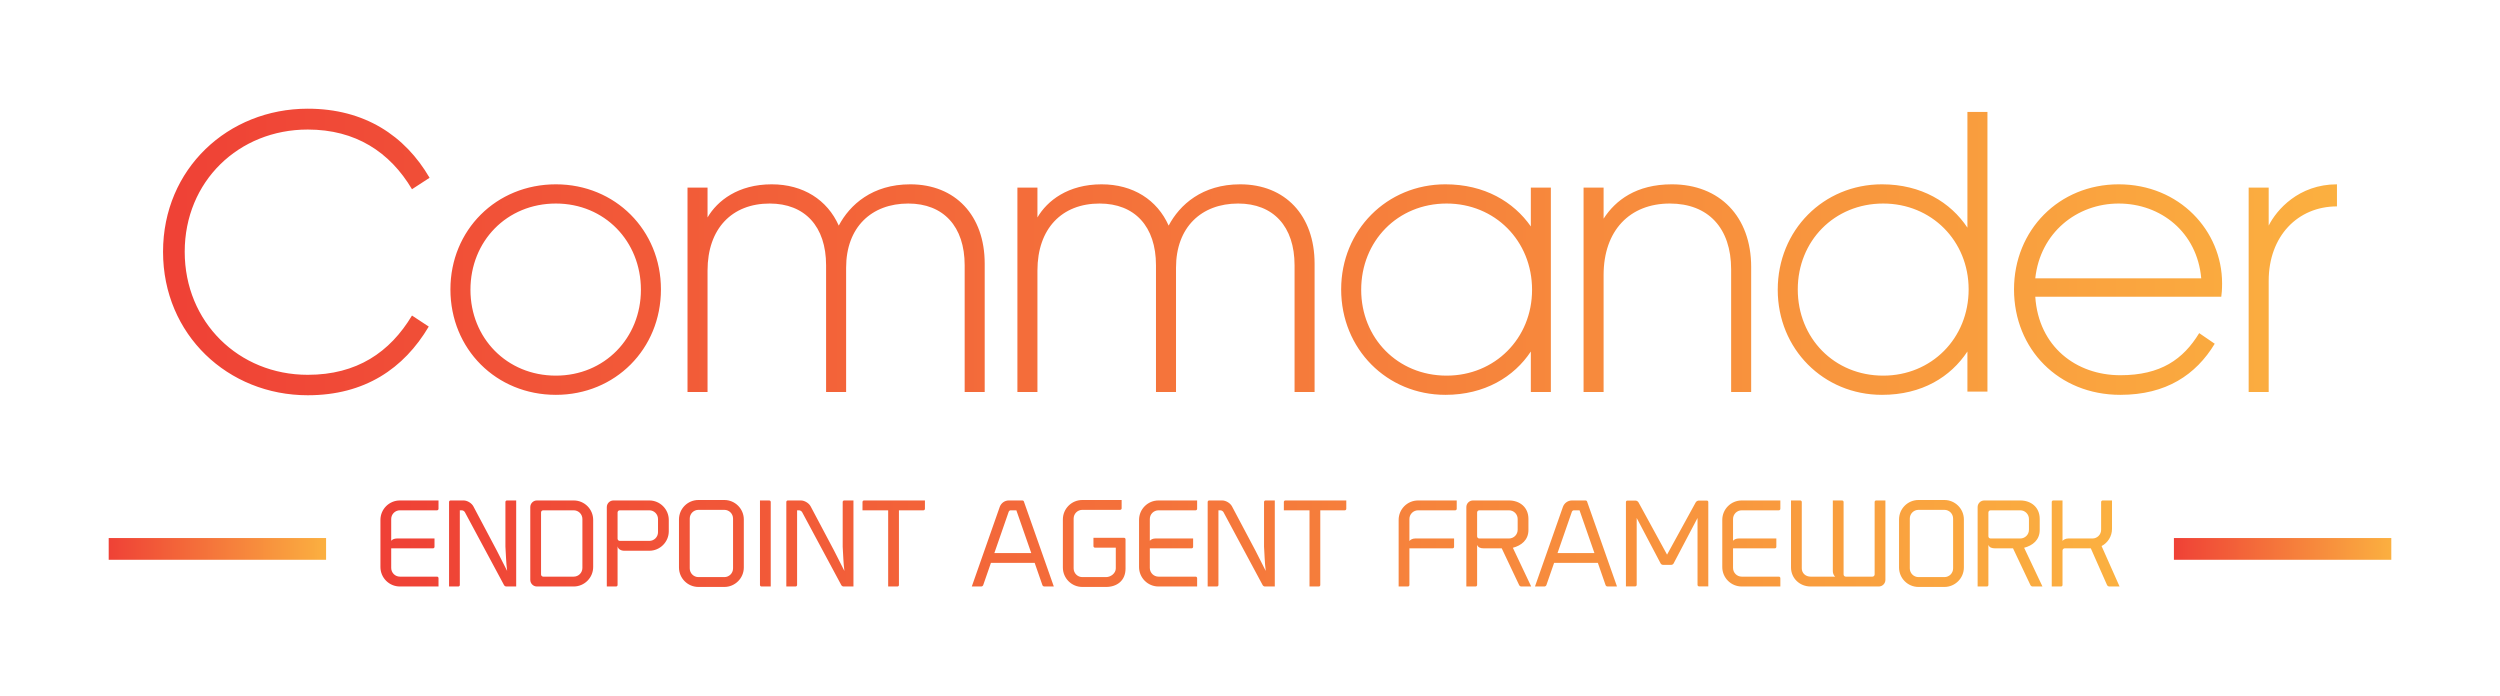
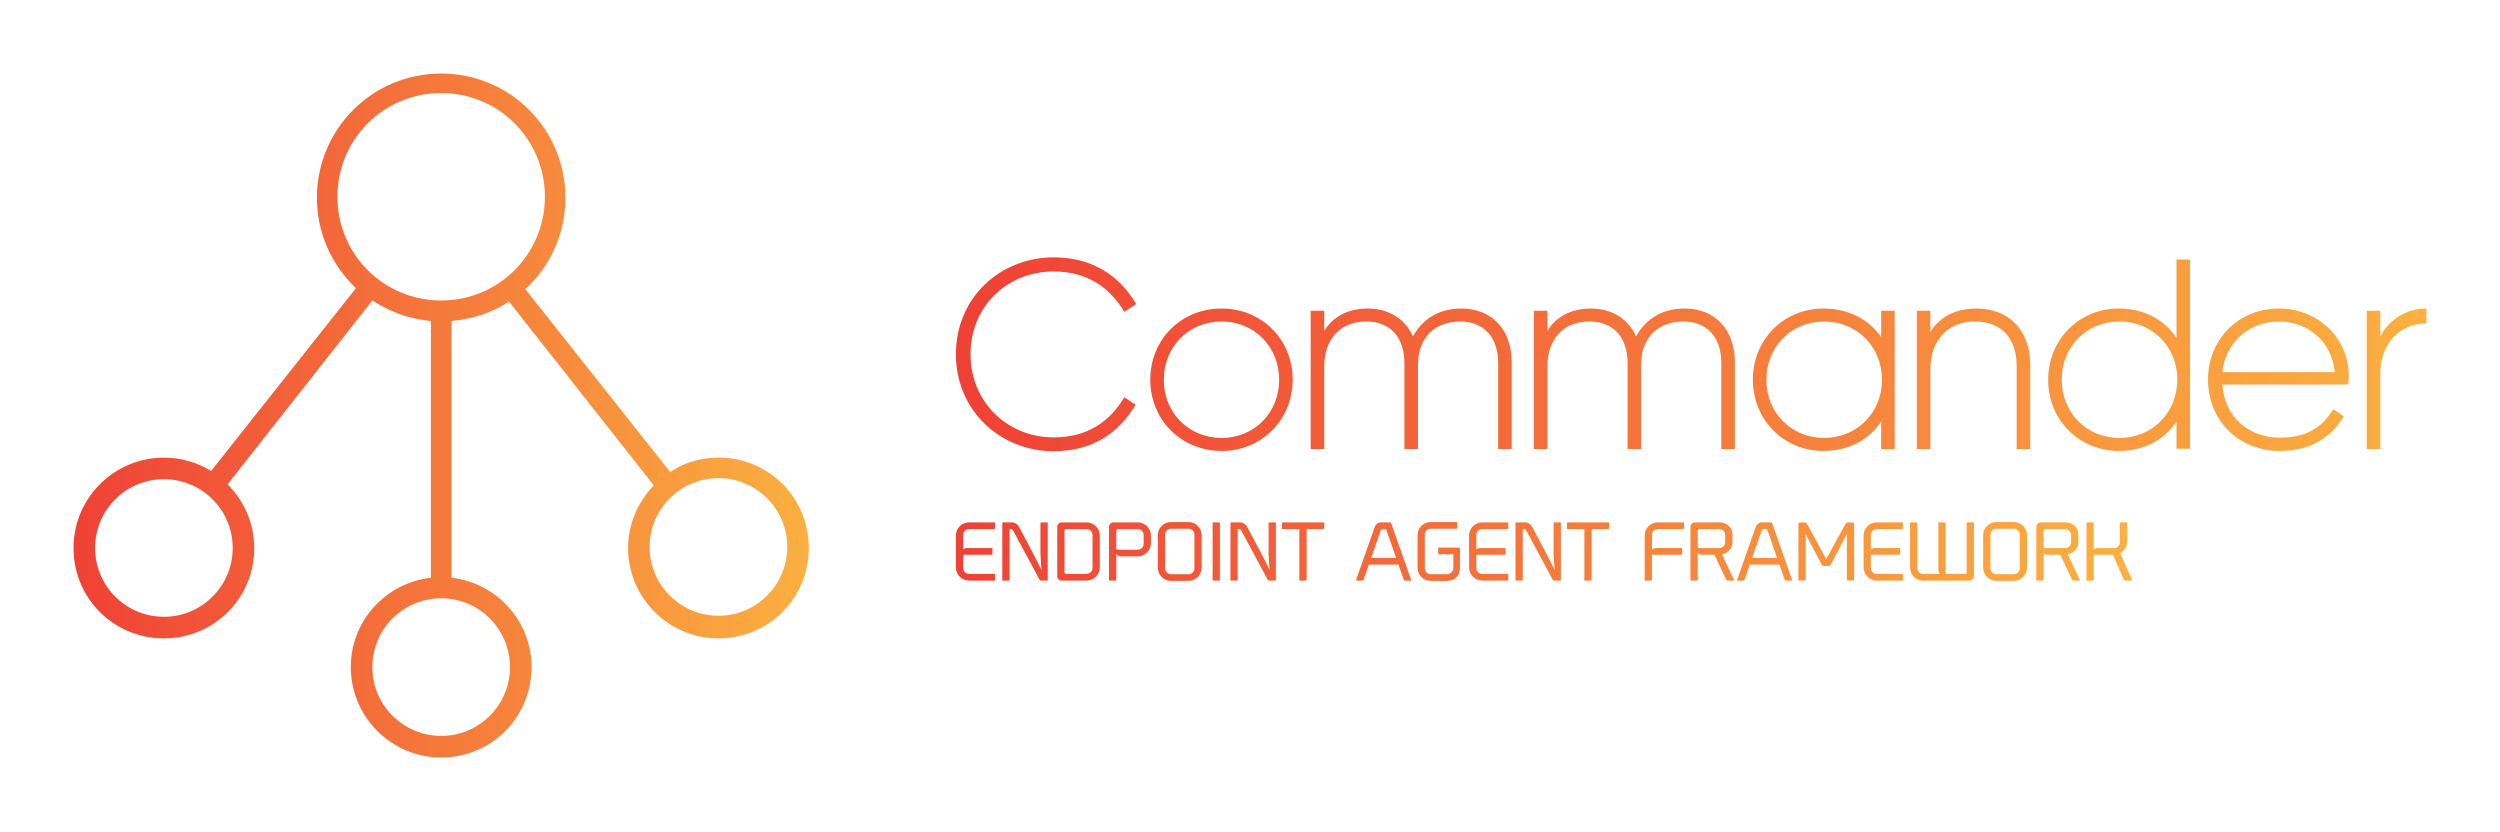
- <svg xmlns="http://www.w3.org/2000/svg" version="1.1" width="3285.714" height="914.278" viewBox="0 0 3285.714 914.278">
-   <g transform="scale(14.28571) translate(10, 10)">
-     <defs id="SvgjsDefs1832">
-       <linearGradient id="SvgjsLinearGradient1839">
-         <stop id="SvgjsStop1840" stop-color="#ef4136" offset="0" />
-         <stop id="SvgjsStop1841" stop-color="#fbb040" offset="1" />
+ <svg xmlns="http://www.w3.org/2000/svg" version="1.1" width="3187.5" height="1059.532" viewBox="0 0 3187.5 1059.532">
+   <g transform="scale(9.375) translate(10, 10)">
+     <defs id="SvgjsDefs1746">
+       <linearGradient id="SvgjsLinearGradient1753">
+         <stop id="SvgjsStop1754" stop-color="#ef4136" offset="0" />
+         <stop id="SvgjsStop1755" stop-color="#fbb040" offset="1" />
      </linearGradient>
-       <linearGradient id="SvgjsLinearGradient1842">
-         <stop id="SvgjsStop1843" stop-color="#ef4136" offset="0" />
-         <stop id="SvgjsStop1844" stop-color="#fbb040" offset="1" />
+       <linearGradient id="SvgjsLinearGradient1756">
+         <stop id="SvgjsStop1757" stop-color="#ef4136" offset="0" />
+         <stop id="SvgjsStop1758" stop-color="#fbb040" offset="1" />
      </linearGradient>
-       <linearGradient id="SvgjsLinearGradient1845">
-         <stop id="SvgjsStop1846" stop-color="#ef4136" offset="0" />
-         <stop id="SvgjsStop1847" stop-color="#fbb040" offset="1" />
+       <linearGradient id="SvgjsLinearGradient1759">
+         <stop id="SvgjsStop1760" stop-color="#ef4136" offset="0" />
+         <stop id="SvgjsStop1761" stop-color="#fbb040" offset="1" />
      </linearGradient>
    </defs>
-     <g id="SvgjsG1833" featureKey="textGroupContainer" transform="matrix(1,0,0,1,0,3)" fill="url(#SvgjsLinearGradient1839)">
-       <rect y="0" x="0" height="1" width="1" opacity="0" />
-       <rect y="36.5" x="0" width="20" height="2" />
-       <rect y="36.5" x="190" width="20" height="2" />
+     <g id="SvgjsG1747" featureKey="symbolFeature-0" transform="matrix(1.396648,0,0,1.396648,-19.8324,-23.46368)" fill="url(#SvgjsLinearGradient1753)">
+       <path d="M41.7,37.7L27.6,55.5c-1.3-0.8-2.9-1.3-4.6-1.3c-4.8,0-8.8,3.9-8.8,8.8s3.9,8.8,8.8,8.8s8.8-3.9,8.8-8.8  c0-2.4-1-4.6-2.6-6.2l14.1-17.9c1.7,1.1,3.6,1.8,5.7,2v25c-4.4,0.5-7.8,4.2-7.8,8.7c0,4.8,3.9,8.8,8.8,8.8s8.8-3.9,8.8-8.8  c0-4.5-3.4-8.2-7.8-8.7v-25c2-0.2,4-0.8,5.6-1.9l14.1,17.9c-1.5,1.6-2.5,3.7-2.5,6.1c0,4.8,3.9,8.8,8.8,8.8s8.8-3.9,8.8-8.8  s-3.9-8.8-8.8-8.8c-1.7,0-3.4,0.5-4.7,1.4L58.2,37.8c2.4-2.2,3.9-5.4,3.9-8.9c0-6.7-5.4-12.1-12.1-12.1s-12.1,5.4-12.1,12.1  C37.9,32.3,39.3,35.4,41.7,37.7z M29.7,63c0,3.7-3,6.7-6.7,6.7s-6.7-3-6.7-6.7s3-6.7,6.7-6.7S29.7,59.3,29.7,63z M77,56.2  c3.7,0,6.7,3,6.7,6.7s-3,6.7-6.7,6.7s-6.7-3-6.7-6.7S73.3,56.2,77,56.2z M56.7,74.6c0,3.7-3,6.7-6.7,6.7s-6.7-3-6.7-6.7  c0-3.7,3-6.7,6.7-6.7c0,0,0,0,0,0c0,0,0,0,0,0C53.7,67.9,56.7,70.9,56.7,74.6z M50,18.7c5.6,0,10.1,4.5,10.1,10.1S55.6,38.9,50,38.9  s-10.1-4.5-10.1-10.1S44.4,18.7,50,18.7z" />
    </g>
-     <g id="SvgjsG1834" featureKey="nameFeature-0" transform="matrix(0.9402031,0,0,0.9402031,3.871757,-11.5457)" fill="url(#SvgjsLinearGradient1842)">
+     <g id="SvgjsG1748" featureKey="nameFeature-0" transform="matrix(0.9402031,0,0,0.9402031,118.8718,13.4543)" fill="url(#SvgjsLinearGradient1756)">
      <path d="M15.36 14.32 c-6.76 0 -12.04 5.08 -12.04 11.96 s5.28 12.04 12.04 12.04 c4.8 0 8.04 -2.2 10.2 -5.8 l1.64 1.08 c-2.44 4.12 -6.28 6.72 -11.84 6.72 c-7.8 0 -14.16 -5.92 -14.16 -14.04 s6.36 -14 14.16 -14 c5.56 0 9.52 2.64 11.92 6.76 l-1.72 1.12 c-2.16 -3.64 -5.52 -5.84 -10.2 -5.84 z M39.64 19.68 c5.8 0 10.28 4.48 10.28 10.28 c0 5.84 -4.48 10.32 -10.28 10.32 c-5.84 0 -10.32 -4.48 -10.32 -10.32 c0 -5.8 4.48 -10.28 10.32 -10.28 z M39.64 21.56 c-4.8 0 -8.36 3.68 -8.36 8.44 c0 4.72 3.56 8.4 8.36 8.4 c4.76 0 8.32 -3.68 8.32 -8.4 c0 -4.76 -3.56 -8.44 -8.32 -8.44 z M54.48 20 l0 2.92 c0.96 -1.64 3 -3.24 6.28 -3.24 c3.08 0 5.44 1.52 6.56 4.04 c1.08 -2.04 3.28 -4.04 7 -4.04 c4.4 0 7.28 3.04 7.28 7.76 l0 12.56 l-1.96 0 l0 -12.4 c0 -3.8 -2.08 -6.04 -5.52 -6.04 c-3.6 0 -6.08 2.32 -6.08 6.28 l0 12.16 l-1.96 0 l0 -12.4 c0 -3.8 -2.08 -6.04 -5.52 -6.04 c-3.68 0 -6.08 2.44 -6.08 6.56 l0 11.88 l-1.96 0 l0 -20 l1.96 0 z M86.76 20 l0 2.92 c0.96 -1.64 3 -3.24 6.28 -3.24 c3.08 0 5.44 1.52 6.56 4.04 c1.08 -2.04 3.28 -4.04 7 -4.04 c4.4 0 7.28 3.04 7.28 7.76 l0 12.56 l-1.96 0 l0 -12.4 c0 -3.8 -2.08 -6.04 -5.52 -6.04 c-3.6 0 -6.08 2.32 -6.08 6.28 l0 12.16 l-1.96 0 l0 -12.4 c0 -3.8 -2.08 -6.04 -5.52 -6.04 c-3.68 0 -6.08 2.44 -6.08 6.56 l0 11.88 l-1.96 0 l0 -20 l1.96 0 z M126.8 21.56 c-4.8 0 -8.36 3.68 -8.36 8.44 c0 4.72 3.56 8.4 8.36 8.4 c4.72 0 8.36 -3.64 8.36 -8.4 c0 -4.8 -3.64 -8.44 -8.36 -8.44 z M135.04 40 l0 -3.96 c-1.64 2.48 -4.52 4.24 -8.36 4.24 c-5.72 0 -10.2 -4.48 -10.2 -10.32 c0 -5.8 4.48 -10.28 10.2 -10.28 c3.84 0 6.68 1.72 8.36 4.12 l0 -3.8 l1.96 0 l0 20 l-1.96 0 z M148.84 19.68 c4.68 0 7.76 3.16 7.76 8.08 l0 12.24 l-1.96 0 l0 -12 c0 -4.04 -2.24 -6.44 -6 -6.44 c-3.92 0 -6.48 2.64 -6.48 7 l0 11.44 l-1.96 0 l0 -20 l1.96 0 l0 3.04 c1.16 -1.8 3.2 -3.36 6.68 -3.36 z M169.52 38.4 c4.72 0 8.36 -3.64 8.36 -8.44 c0 -4.76 -3.64 -8.4 -8.36 -8.4 c-4.8 0 -8.36 3.68 -8.36 8.4 c0 4.76 3.56 8.44 8.36 8.44 z M177.76 39.96 l0 -3.92 c-1.64 2.48 -4.44 4.24 -8.36 4.24 c-5.72 0 -10.2 -4.48 -10.2 -10.28 c0 -5.84 4.48 -10.32 10.2 -10.32 c3.84 0 6.72 1.76 8.36 4.24 l0 -11.32 l1.96 0 l0 27.36 l-1.96 0 z M201.96 35.28 c-1.84 3.04 -4.76 5 -9.24 5 c-6.04 0 -10.4 -4.48 -10.4 -10.32 c0 -5.8 4.4 -10.28 10.24 -10.28 c5.96 0 10.12 4.56 10.12 9.68 c0 0.64 -0.04 1.08 -0.08 1.32 l-18.2 0 c0.32 4.88 4 7.68 8.32 7.68 c3.96 0 6.16 -1.56 7.72 -4.12 z M192.56 21.56 c-4.08 0 -7.68 2.84 -8.16 7.32 l16.24 0 c-0.4 -4.52 -3.96 -7.32 -8.08 -7.32 z M213.92 19.68 l0 2.16 c-3.84 0 -6.68 2.92 -6.68 7.28 l0 10.88 l-1.96 0 l0 -20 l1.96 0 l0 3.72 c0.76 -1.52 2.92 -4.04 6.68 -4.04 z" />
    </g>
-     <g id="SvgjsG1835" featureKey="sloganFeature-0" transform="matrix(0.5269745,0,0,0.5269745,24.36763,33.41782)" fill="url(#SvgjsLinearGradient1845)">
+     <g id="SvgjsG1749" featureKey="sloganFeature-0" transform="matrix(0.5269745,0,0,0.5269745,119.3676,58.41782)" fill="url(#SvgjsLinearGradient1759)">
      <path d="M4.6 6.7 c-0.84 0 -1.52 0.68 -1.52 1.52 l0 3.8 c0.2 -0.24 0.56 -0.4 0.98 -0.4 l6.58 0 l0 1.46 c0 0.14 -0.12 0.26 -0.26 0.26 l-7.3 0 l0 3.42 c0 0.84 0.68 1.52 1.52 1.52 l6.48 0 c0.14 0 0.26 0.12 0.26 0.26 l0 1.46 l-6.74 0 c-1.88 0 -3.4 -1.52 -3.4 -3.4 l0 -8.22 c0 -1.88 1.52 -3.4 3.4 -3.4 l6.74 0 l0 1.46 c0 0.14 -0.12 0.26 -0.26 0.26 l-6.48 0 z M21.5 13.7 l1.82 3.58 c-0.2 -1.56 -0.2 -2.82 -0.3 -4.24 l0 -7.8 c0 -0.14 0.12 -0.26 0.26 -0.26 l1.62 0 l0 15.02 l-1.74 0 c-0.14 0 -0.32 -0.12 -0.38 -0.24 l-6.84 -12.74 c-0.1 -0.18 -0.34 -0.32 -0.54 -0.32 l-0.34 0 l0 13.04 c0 0.14 -0.12 0.26 -0.26 0.26 l-1.62 0 l0 -14.76 c0 -0.14 0.12 -0.26 0.26 -0.26 l2.28 0 c0.64 0 1.4 0.46 1.7 1.02 z M28.52 20 c-0.64 0 -1.16 -0.52 -1.16 -1.16 l0 -12.7 c0 -0.64 0.52 -1.16 1.16 -1.16 l6.42 0 c1.88 0 3.4 1.52 3.4 3.4 l0 8.22 c0 1.86 -1.52 3.4 -3.4 3.4 l-6.42 0 z M29.62 18.28 l5.32 0 c0.84 0 1.52 -0.68 1.52 -1.52 l0 -8.54 c0 -0.84 -0.68 -1.52 -1.52 -1.52 l-5.32 0 c-0.22 0 -0.38 0.16 -0.38 0.38 l0 10.82 c0 0.2 0.16 0.38 0.38 0.38 z M48.14 4.98 c1.88 0 3.4 1.54 3.4 3.4 l0 1.98 c0 1.86 -1.52 3.4 -3.4 3.4 l-4.38 0 c-0.62 0 -1.12 -0.36 -1.16 -0.8 l0 6.78 c0 0.14 -0.12 0.26 -0.26 0.26 l-1.62 0 l0 -13.86 c0 -0.64 0.52 -1.16 1.16 -1.16 l6.26 0 z M49.66 10.52 l0 -2.3 c0 -0.84 -0.68 -1.52 -1.52 -1.52 l-5.16 0 c-0.22 0 -0.38 0.18 -0.38 0.38 l0 4.58 c0 0.2 0.18 0.38 0.38 0.38 l0.02 0 l5.14 0 c0.84 0 1.52 -0.68 1.52 -1.52 z M61.24 20.08 l-4.52 0 c-1.88 0 -3.4 -1.52 -3.4 -3.4 l0 -8.38 c0 -1.88 1.52 -3.4 3.4 -3.4 l4.52 0 c1.86 0 3.4 1.52 3.4 3.4 l0 8.38 c0 1.88 -1.54 3.4 -3.4 3.4 z M56.72 6.62 c-0.84 0 -1.52 0.68 -1.52 1.52 l0 8.7 c0 0.84 0.68 1.52 1.52 1.52 l4.52 0 c0.84 0 1.52 -0.68 1.52 -1.52 l0 -8.7 c0 -0.84 -0.68 -1.52 -1.52 -1.52 l-4.52 0 z M67.72 20 c-0.14 0 -0.26 -0.12 -0.26 -0.26 l0 -14.76 l1.62 0 c0.14 0 0.26 0.12 0.26 0.26 l0 14.76 l-1.62 0 z M80.38 13.7 l1.82 3.58 c-0.2 -1.56 -0.2 -2.82 -0.3 -4.24 l0 -7.8 c0 -0.14 0.12 -0.26 0.26 -0.26 l1.62 0 l0 15.02 l-1.74 0 c-0.14 0 -0.32 -0.12 -0.38 -0.24 l-6.84 -12.74 c-0.1 -0.18 -0.34 -0.32 -0.54 -0.32 l-0.34 0 l0 13.04 c0 0.14 -0.12 0.26 -0.26 0.26 l-1.62 0 l0 -14.76 c0 -0.14 0.12 -0.26 0.26 -0.26 l2.28 0 c0.64 0 1.4 0.46 1.7 1.02 z M85.62 4.98 l10.64 0 l0 1.46 c0 0.14 -0.12 0.26 -0.26 0.26 l-4.28 0 l0 13.04 c0 0.14 -0.1 0.26 -0.26 0.26 l-1.62 0 l0 -13.3 l-4.48 0 l0 -1.46 c0 -0.14 0.12 -0.26 0.26 -0.26 z M113.52 5.12 l5.24 14.88 l-1.64 0 c-0.18 0 -0.32 -0.12 -0.36 -0.26 l-1.34 -3.86 l-7.64 0 l-1.34 3.86 c-0.04 0.14 -0.2 0.26 -0.36 0.26 l-1.64 0 l4.88 -13.9 c0.24 -0.66 0.86 -1.12 1.58 -1.12 l2.38 0 c0.1 0 0.2 0.06 0.24 0.14 z M108.38 14.16 l6.44 0 l-2.6 -7.46 l-0.98 0 c-0.16 0 -0.3 0.1 -0.36 0.26 z M123.74 20.08 c-1.88 0 -3.4 -1.52 -3.4 -3.4 l0 -8.38 c0 -1.88 1.52 -3.4 3.4 -3.4 l6.86 0 l0 1.46 c0 0.14 -0.12 0.26 -0.28 0.26 l-6.58 0 c-0.84 0 -1.52 0.68 -1.52 1.52 l0 8.7 c0 0.84 0.68 1.52 1.52 1.52 l4.14 0 c0.84 0 1.7 -0.68 1.7 -1.52 l0 -3.62 l-3.64 0 c-0.14 0 -0.26 -0.12 -0.26 -0.26 l0 -1.46 l5.34 0 c0.14 0 0.26 0.12 0.26 0.26 l0 5.12 c0 2.12 -1.52 3.2 -3.4 3.2 l-4.14 0 z M137.04 6.7 c-0.84 0 -1.52 0.68 -1.52 1.52 l0 3.8 c0.2 -0.24 0.56 -0.4 0.98 -0.4 l6.58 0 l0 1.46 c0 0.14 -0.12 0.26 -0.26 0.26 l-7.3 0 l0 3.42 c0 0.84 0.68 1.52 1.52 1.52 l6.48 0 c0.14 0 0.26 0.12 0.26 0.26 l0 1.46 l-6.74 0 c-1.88 0 -3.4 -1.52 -3.4 -3.4 l0 -8.22 c0 -1.88 1.52 -3.4 3.4 -3.4 l6.74 0 l0 1.46 c0 0.14 -0.12 0.26 -0.26 0.26 l-6.48 0 z M153.94 13.7 l1.82 3.58 c-0.2 -1.56 -0.2 -2.82 -0.3 -4.24 l0 -7.8 c0 -0.14 0.12 -0.26 0.26 -0.26 l1.62 0 l0 15.02 l-1.74 0 c-0.14 0 -0.32 -0.12 -0.38 -0.24 l-6.84 -12.74 c-0.1 -0.18 -0.34 -0.32 -0.54 -0.32 l-0.34 0 l0 13.04 c0 0.14 -0.12 0.26 -0.26 0.26 l-1.62 0 l0 -14.76 c0 -0.14 0.12 -0.26 0.26 -0.26 l2.28 0 c0.64 0 1.4 0.46 1.7 1.02 z M159.18 4.98 l10.64 0 l0 1.46 c0 0.14 -0.12 0.26 -0.26 0.26 l-4.28 0 l0 13.04 c0 0.14 -0.1 0.26 -0.26 0.26 l-1.62 0 l0 -13.3 l-4.48 0 l0 -1.46 c0 -0.14 0.12 -0.26 0.26 -0.26 z M182.36 4.98 l6.74 0 l0 1.46 c0 0.14 -0.12 0.26 -0.26 0.26 l-6.48 0 c-0.84 0 -1.52 0.68 -1.52 1.52 l0 3.84 c0.2 -0.26 0.58 -0.44 1 -0.44 l6.8 0 l0 1.46 c0 0.14 -0.12 0.26 -0.26 0.26 l-7.54 0 l0 6.4 c0 0.14 -0.12 0.26 -0.26 0.26 l-1.62 0 l0 -11.62 c0 -1.88 1.52 -3.4 3.4 -3.4 z M192.7 12.8 l-0.04 0 l0 6.94 c0 0.14 -0.12 0.26 -0.26 0.26 l-1.62 0 l0 -13.86 c0 -0.64 0.52 -1.16 1.16 -1.16 l6.28 0 c1.88 0 3.4 1.18 3.4 3.22 l0 1.94 c0 1.76 -1.26 2.72 -2.72 3.1 l3.2 6.76 l-1.74 0 c-0.14 0 -0.3 -0.12 -0.36 -0.24 l-3.04 -6.42 l-2.56 0 l-0.58 0 c-0.56 0 -0.98 -0.16 -1.12 -0.54 z M193.04 11.62 l5.18 0 c0.84 0 1.52 -0.68 1.52 -1.52 l0 -1.88 c0 -0.84 -0.68 -1.52 -1.52 -1.52 l-5.18 0 c-0.22 0 -0.38 0.18 -0.38 0.38 l0 4.16 c0 0.22 0.18 0.38 0.38 0.38 z M211.84 5.12 l5.24 14.88 l-1.64 0 c-0.18 0 -0.32 -0.12 -0.36 -0.26 l-1.34 -3.86 l-7.64 0 l-1.34 3.86 c-0.04 0.14 -0.2 0.26 -0.36 0.26 l-1.64 0 l4.88 -13.9 c0.24 -0.66 0.86 -1.12 1.58 -1.12 l2.38 0 c0.1 0 0.2 0.06 0.24 0.14 z M206.7 14.16 l6.44 0 l-2.6 -7.46 l-0.98 0 c-0.16 0 -0.3 0.1 -0.36 0.26 z M220.3 5 c0.2 0 0.44 0.14 0.54 0.32 l4.98 9.12 l5 -9.12 c0.1 -0.18 0.34 -0.32 0.54 -0.32 l1.4 0 c0.14 0 0.26 0.1 0.26 0.26 l0 14.72 l-1.62 0 c-0.14 0 -0.26 -0.12 -0.26 -0.26 l0 -11.68 l-4.18 7.94 c-0.08 0.14 -0.24 0.24 -0.4 0.24 l-1.46 0 c-0.16 0 -0.32 -0.1 -0.4 -0.24 l-4.18 -7.94 l0 11.68 c0 0.14 -0.12 0.26 -0.26 0.26 l-1.62 0 l0 -14.72 c0 -0.16 0.12 -0.26 0.26 -0.26 l1.4 0 z M238.86 6.7 c-0.84 0 -1.52 0.68 -1.52 1.52 l0 3.8 c0.2 -0.24 0.56 -0.4 0.98 -0.4 l6.58 0 l0 1.46 c0 0.14 -0.12 0.26 -0.26 0.26 l-7.3 0 l0 3.42 c0 0.84 0.68 1.52 1.52 1.52 l6.48 0 c0.14 0 0.26 0.12 0.26 0.26 l0 1.46 l-6.74 0 c-1.88 0 -3.4 -1.52 -3.4 -3.4 l0 -8.22 c0 -1.88 1.52 -3.4 3.4 -3.4 l6.74 0 l0 1.46 c0 0.14 -0.12 0.26 -0.26 0.26 l-6.48 0 z M262.32 4.98 l1.62 0 l0 13.86 c0 0.64 -0.52 1.16 -1.16 1.16 l-11.9 0 c-1.92 0 -3.42 -1.46 -3.42 -3.32 l0 -11.7 l1.62 0 c0.14 0 0.26 0.12 0.26 0.26 l0 11.6 c0 0.82 0.66 1.44 1.54 1.44 l4.28 0 c-0.24 -0.22 -0.4 -0.56 -0.4 -0.96 l0 -12.34 l1.62 0 c0.14 0 0.26 0.12 0.26 0.26 l0 12.66 c0 0.2 0.16 0.38 0.38 0.38 l4.66 0 c0.2 0 0.38 -0.18 0.38 -0.38 l0 -12.66 c0 -0.14 0.12 -0.26 0.26 -0.26 z M274.24 20.08 l-4.52 0 c-1.88 0 -3.4 -1.52 -3.4 -3.4 l0 -8.38 c0 -1.88 1.52 -3.4 3.4 -3.4 l4.52 0 c1.86 0 3.4 1.52 3.4 3.4 l0 8.38 c0 1.88 -1.54 3.4 -3.4 3.4 z M269.72 6.62 c-0.84 0 -1.52 0.68 -1.52 1.52 l0 8.7 c0 0.84 0.68 1.52 1.52 1.52 l4.52 0 c0.84 0 1.52 -0.68 1.52 -1.52 l0 -8.7 c0 -0.84 -0.68 -1.52 -1.52 -1.52 l-4.52 0 z M281.96 12.8 l-0.04 0 l0 6.94 c0 0.14 -0.12 0.26 -0.26 0.26 l-1.62 0 l0 -13.86 c0 -0.64 0.52 -1.16 1.16 -1.16 l6.28 0 c1.88 0 3.4 1.18 3.4 3.22 l0 1.94 c0 1.76 -1.26 2.72 -2.72 3.1 l3.2 6.76 l-1.74 0 c-0.14 0 -0.3 -0.12 -0.36 -0.24 l-3.04 -6.42 l-2.56 0 l-0.58 0 c-0.56 0 -0.98 -0.16 -1.12 -0.54 z M282.3 11.62 l5.18 0 c0.84 0 1.52 -0.68 1.52 -1.52 l0 -1.88 c0 -0.84 -0.68 -1.52 -1.52 -1.52 l-5.18 0 c-0.22 0 -0.38 0.18 -0.38 0.38 l0 4.16 c0 0.22 0.18 0.38 0.38 0.38 z M301.68 12.94 l3.14 7.06 l-1.8 0 c-0.14 0 -0.32 -0.12 -0.38 -0.24 l-2.84 -6.42 l-4.56 0 c-0.2 0 -0.38 0.18 -0.38 0.38 l0 6.02 c0 0.14 -0.12 0.26 -0.26 0.26 l-1.62 0 l0 -14.76 c0 -0.14 0.12 -0.26 0.26 -0.26 l1.62 0 l0 7.06 c0.2 -0.24 0.58 -0.42 1 -0.42 l4.22 0 c0.84 0 1.52 -0.68 1.52 -1.52 l0 -4.86 c0 -0.14 0.12 -0.26 0.28 -0.26 l1.62 0 l0 4.96 c0 1.3 -0.74 2.44 -1.82 3 z" />
    </g>
  </g>
</svg>
